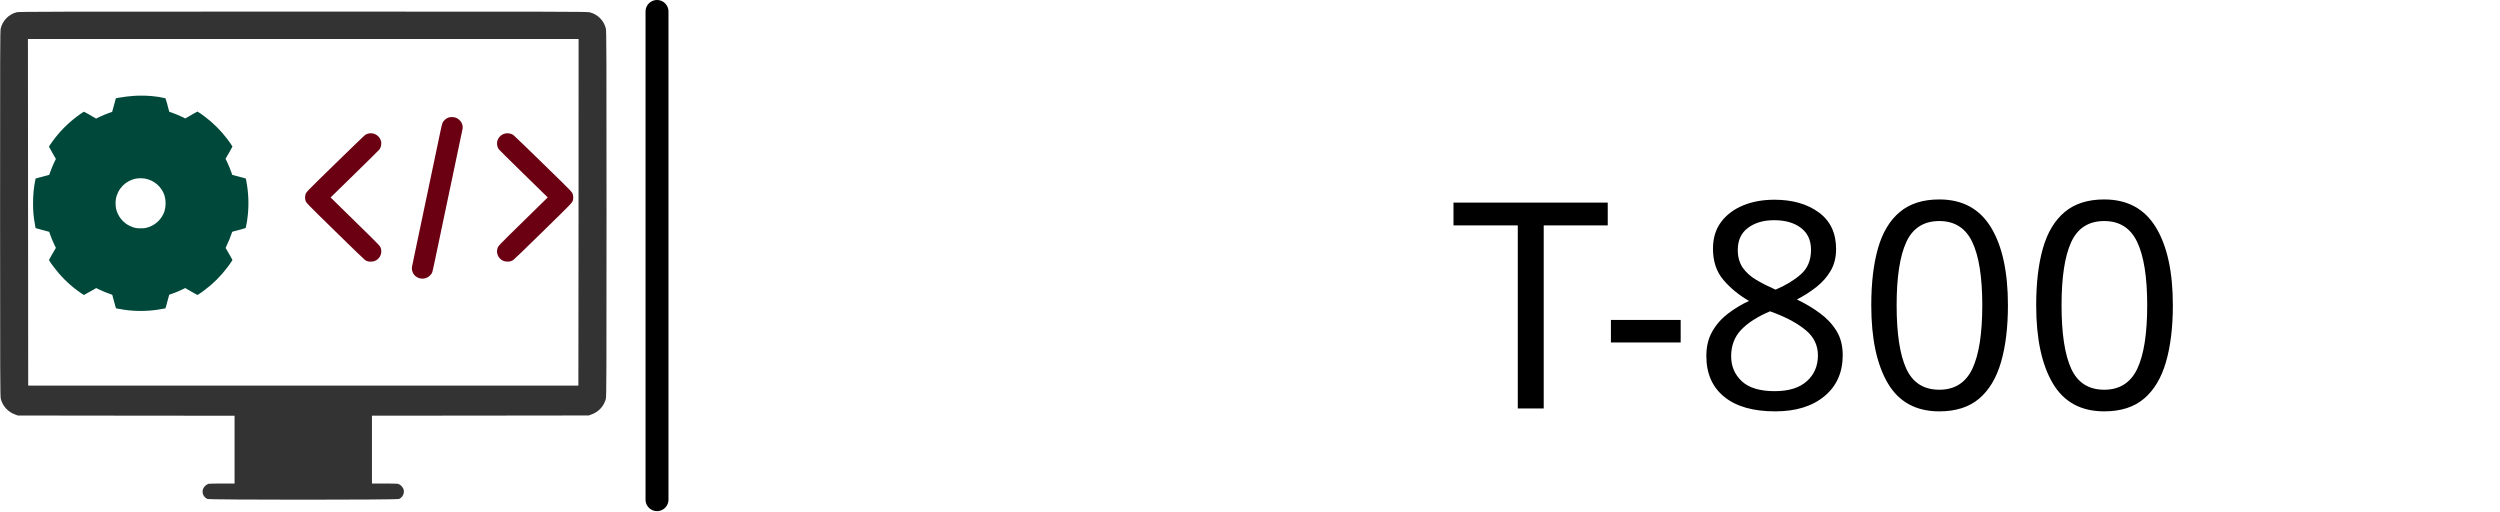
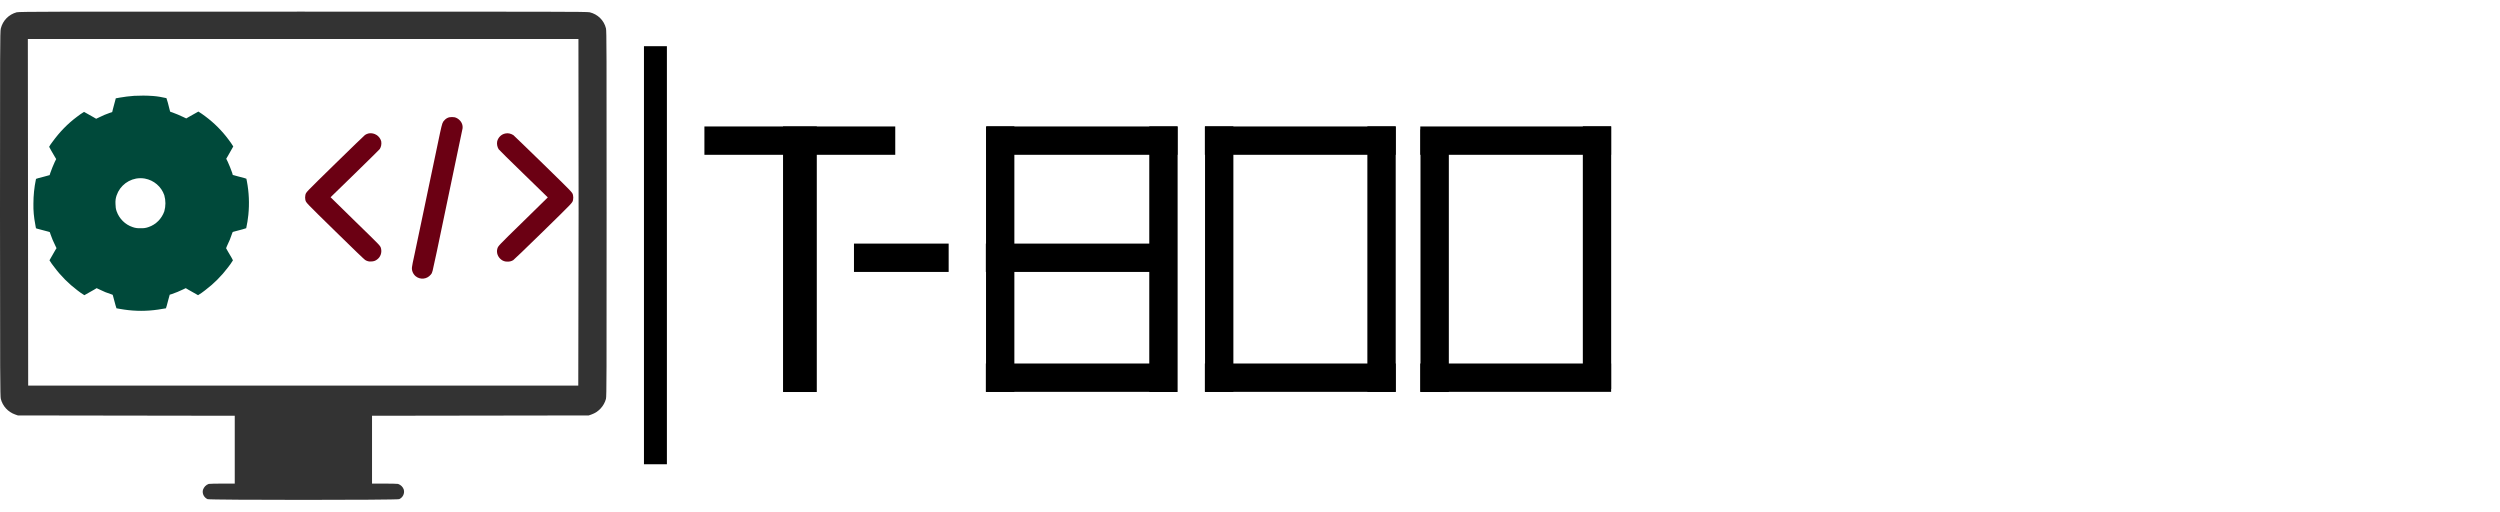
- <svg xmlns="http://www.w3.org/2000/svg" id="Ebene_1" data-name="Ebene 1" viewBox="0 0 1526.05 312" version="1.1">
-   <defs id="defs4">
-     <style id="style2">.cls-1{fill:#333;}.cls-2{fill:#00493a;}.cls-3{fill:#6b0013;}.cls-4{fill:none;stroke:#000;stroke-linecap:round;stroke-miterlimit:10;stroke-width:14px;}.cls-5{font-size:176px;font-family:DeadlyAdvance, Deadly Advance;}</style>
-   </defs>
-   <path class="cls-1" d="M59.11,60.48a13.52,13.52,0,0,0-9.72,9.87C49,71.79,49,85.59,49,183.39c0,99.12.06,111.56.44,113.09A13.67,13.67,0,0,0,58.15,306l1.65.64,66.18.08,66.15.06v41.36h-7.49c-4.11,0-7.9.09-8.42.18a5.64,5.64,0,0,0-3.47,3.59,4.92,4.92,0,0,0,2.81,5.66c1.39.61,115.64.61,117,0a5,5,0,0,0,2.78-5.75,5.6,5.6,0,0,0-3.45-3.5c-.52-.09-4.31-.18-8.41-.18H276V306.75l66.18-.06,66.15-.08L410,306a13.69,13.69,0,0,0,8.76-9.49c.38-1.53.43-14,.43-113.09s-.05-111.57-.43-113.1a13.49,13.49,0,0,0-9.89-9.83c-1.45-.38-22.22-.44-174.94-.41C83.58,60.05,60.47,60.11,59.11,60.48Zm343,122.1L402,288.38H66.16l-.08-105.8L66,76.8H402.13Z" transform="translate(-48.95 -53)" id="path6" />
-   <path class="cls-2" d="M130.87,111.5a88.41,88.41,0,0,0-8.91,1.07l-1.57.28-.69.12-.2.68c-.34,1.14-1.2,4.28-1.64,6-.23.9-.44,1.64-.45,1.65s-.67.24-1.46.5a61.42,61.42,0,0,0-6.43,2.65l-1.91.93-1.73-1c-2.38-1.41-5.58-3.2-5.71-3.2a44.36,44.36,0,0,0-4.25,2.92,70.55,70.55,0,0,0-15,15.31,32.73,32.73,0,0,0-2.09,3.12c0,.1,2,3.67,3.36,6l.88,1.48-.89,1.8a64.81,64.81,0,0,0-2.73,6.66L79,159.75l-.42.11-2.93.78c-1.39.36-3.07.82-3.75,1l-1.23.35-.07.4a67.63,67.63,0,0,0-1.46,14.73,63.1,63.1,0,0,0,1.08,12.53c.17,1,.34,2,.37,2.18,0,.38.07.39.76.6,1.67.48,2.24.64,4.87,1.33,1.52.4,2.77.74,2.77.75s.23.67.5,1.46a59.48,59.48,0,0,0,2.65,6.44l.93,1.91-.66,1.12c-1.64,2.75-3.58,6.16-3.58,6.31a46.18,46.18,0,0,0,2.86,4.14,68.91,68.91,0,0,0,14.14,14.19,48.3,48.3,0,0,0,4.35,3c.11,0,3.61-2,6-3.36l1.48-.88,1.71.83a58.88,58.88,0,0,0,7.37,3c.71.22.74.24.84.64,1.47,5.56,2.11,7.85,2.19,7.91s3.21.6,4.84.83a68.92,68.92,0,0,0,20.48,0c1.64-.23,4.77-.78,4.85-.83s.7-2.36,1.5-5.37c.43-1.61.79-2.94.8-2.95l1.28-.44a53.86,53.86,0,0,0,6.81-2.8l1.7-.83,1.48.88c2.36,1.38,5.86,3.36,6,3.36a48.5,48.5,0,0,0,4.34-3,69,69,0,0,0,14-14,46.28,46.28,0,0,0,3-4.34c0-.12-1.34-2.53-2.85-5.1-.6-1-1.15-2-1.23-2.11s-.12-.32.43-1.41a63.66,63.66,0,0,0,3.3-8.07c.17-.53.22-.59.55-.67,4.5-1.15,7.73-2.06,7.89-2.21a60.58,60.58,0,0,0,1.3-8.07,71.07,71.07,0,0,0-.94-20.59l-.28-1.53-1.23-.35-3.75-1-2.93-.78-.42-.11-.45-1.35a64.81,64.81,0,0,0-2.73-6.66l-.89-1.8.87-1.48c1.39-2.36,3.36-5.86,3.36-6a46.2,46.2,0,0,0-2.92-4.24,70.06,70.06,0,0,0-14.18-14.18,44.1,44.1,0,0,0-4.24-2.92c-.13,0-3.34,1.79-5.71,3.2l-1.74,1-1.91-.93a60.39,60.39,0,0,0-6.42-2.65c-.8-.26-1.45-.49-1.46-.5s-.33-1.16-.7-2.57a53.65,53.65,0,0,0-1.62-5.66,53.52,53.52,0,0,0-8.09-1.32A74.22,74.22,0,0,0,130.87,111.5ZM137.39,162a15.42,15.42,0,0,1,11.94,10.21,17.26,17.26,0,0,1,0,9.8,15.49,15.49,0,0,1-9.65,9.63,12.26,12.26,0,0,1-4.88.71,12.26,12.26,0,0,1-4.88-.71,15.49,15.49,0,0,1-9.65-9.63,13.54,13.54,0,0,1-.74-4.44,12.64,12.64,0,0,1,.15-3A15.36,15.36,0,0,1,132.13,162,18.18,18.18,0,0,1,137.39,162Z" transform="translate(-48.95 -53)" id="path8" />
-   <path class="cls-3" d="M323.19,124.61a6.1,6.1,0,0,0-2.84,1.68c-1.34,1.3-1.44,1.59-2.78,7.94-.63,3-2,9.46-3,14.32l-3.71,17.63c-1,4.85-2.29,10.86-2.81,13.38-.89,4.2-2.43,11.55-6.09,28.95-.77,3.63-1.46,7-1.54,7.46a6.31,6.31,0,0,0,2.2,5.63,6.57,6.57,0,0,0,9.33-1c1-1.26.73-.29,3.57-13.79.76-3.69,2-9.73,2.81-13.41s2.05-9.7,2.81-13.38,2.05-9.7,2.82-13.38,2-9.7,2.81-13.37c1.89-9,4.18-19.92,4.41-21a6,6,0,0,0-1.71-5.92,5.88,5.88,0,0,0-2.92-1.68A7.88,7.88,0,0,0,323.19,124.61Z" transform="translate(-48.95 -53)" id="path10" />
-   <path class="cls-3" d="M274.19,134.42a6.81,6.81,0,0,0-2.44,1c-.31.21-8.4,8-18,17.37-18.95,18.49-17.94,17.43-18.4,19.32a5.78,5.78,0,0,0,0,2.92c.48,1.83-.53.77,18.27,19.18,11.44,11.21,17.67,17.22,18.18,17.54a5.82,5.82,0,0,0,3.81.95,5.88,5.88,0,0,0,3.53-1.19,6.32,6.32,0,0,0,2.37-6.67c-.54-1.77.07-1.12-15.88-16.74l-14.87-14.57,14.77-14.44c8.14-7.94,14.95-14.69,15.16-15a6.64,6.64,0,0,0,.9-4.75A6.52,6.52,0,0,0,274.19,134.42Z" transform="translate(-48.95 -53)" id="path12" />
-   <path class="cls-3" d="M357.38,134.47a6.53,6.53,0,0,0-4.92,4.84,6.64,6.64,0,0,0,.9,4.75c.21.3,7,7.05,15.16,15l14.77,14.44-14.87,14.57c-15.95,15.62-15.34,15-15.87,16.74a6.29,6.29,0,0,0,2.36,6.67,5.88,5.88,0,0,0,3.53,1.19,5.82,5.82,0,0,0,3.81-.95c.52-.32,6.74-6.33,18.18-17.54,18.8-18.41,17.79-17.35,18.28-19.18a6,6,0,0,0,0-2.92c-.47-1.89.55-.83-18.41-19.32-9.57-9.34-17.69-17.18-18.05-17.41A6.85,6.85,0,0,0,357.38,134.47Z" transform="translate(-48.95 -53)" id="path14" />
-   <line class="cls-4" x1="401.05" y1="7" x2="401.05" y2="305" id="line16" />
-   <text class="cls-5" id="text18" x="885.473" y="249.335">
-     <tspan style="font-style:normal;font-variant:normal;font-weight:normal;font-stretch:normal;font-family:'Press Start 2P';-inkscape-font-specification:'Press Start 2P';text-align:center;text-anchor:middle" id="tspan283">T-800</tspan>
-   </text>
+ <svg xmlns="http://www.w3.org/2000/svg" version="1.1" id="Ebene_1" x="0px" y="0px" viewBox="0 0 1526.1 312" style="enable-background:new 0 0 1526.1 312;" xml:space="preserve">
+   <style type="text/css">
+ 	.st0{fill:#333333;}
+ 	.st1{fill:#00493A;}
+ 	.st2{fill:#6B0013;}
+ </style>
+   <path id="path6" class="st0" d="M10.2,7.5c-4.8,1.3-8.5,5-9.7,9.9C0,18.8,0,32.6,0,130.4C0,229.5,0.1,242,0.5,243.5  c1.1,4.4,4.4,8,8.7,9.5l1.7,0.6l66.2,0.1l66.2,0.1v41.4h-7.5c-4.1,0-7.9,0.1-8.4,0.2c-1.7,0.6-2.9,1.9-3.5,3.6  c-0.6,2.3,0.6,4.7,2.8,5.7c1.4,0.6,115.6,0.6,117,0c2.2-1,3.4-3.4,2.8-5.8c-0.5-1.6-1.8-2.9-3.5-3.5c-0.5-0.1-4.3-0.2-8.4-0.2h-7.5  v-41.4l66.2-0.1l66.1-0.1l1.7-0.6c4.3-1.5,7.6-5.1,8.8-9.5c0.4-1.5,0.4-14,0.4-113.1s0-111.6-0.4-113.1c-1.2-4.9-5-8.6-9.9-9.8  c-1.5-0.4-22.2-0.4-174.9-0.4C34.6,7,11.5,7.1,10.2,7.5z M353.2,129.6L353,235.4H17.2l-0.1-105.8L17,23.8h336.1L353.2,129.6z" />
+   <path id="path8" class="st1" d="M81.9,58.5c-3,0.2-6,0.6-8.9,1.1l-1.6,0.3L70.7,60l-0.2,0.7c-0.3,1.1-1.2,4.3-1.6,6  c-0.2,0.9-0.4,1.6-0.4,1.7s-0.7,0.2-1.5,0.5c-2.2,0.8-4.3,1.6-6.4,2.7l-1.9,0.9l-1.7-1c-2.4-1.4-5.6-3.2-5.7-3.2  c-1.5,0.9-2.9,1.9-4.2,2.9c-5.8,4.3-10.8,9.5-15,15.3c-0.8,1-1.5,2-2.1,3.1c0,0.1,2,3.7,3.4,6l0.9,1.5l-0.9,1.8  c-1,2.2-1.9,4.4-2.7,6.7l-0.4,1.3l-0.4,0.1l-2.9,0.8c-1.4,0.4-3.1,0.8-3.8,1l-1.2,0.4l-0.1,0.4c-1,4.8-1.5,9.8-1.5,14.7  c-0.1,4.2,0.3,8.4,1.1,12.5c0.2,1,0.3,2,0.4,2.2c0,0.4,0.1,0.4,0.8,0.6c1.7,0.5,2.2,0.6,4.9,1.3c1.5,0.4,2.8,0.7,2.8,0.8  s0.2,0.7,0.5,1.5c0.8,2.2,1.6,4.3,2.7,6.4l0.9,1.9l-0.7,1.1c-1.6,2.8-3.6,6.2-3.6,6.3c0.9,1.4,1.8,2.8,2.9,4.1  c4,5.4,8.8,10.2,14.1,14.2c1.4,1.1,2.8,2.1,4.3,3c0.1,0,3.6-2,6-3.4l1.5-0.9l1.7,0.8c2.4,1.2,4.8,2.2,7.4,3c0.7,0.2,0.7,0.2,0.8,0.6  c1.5,5.6,2.1,7.9,2.2,7.9s3.2,0.6,4.8,0.8c6.8,1,13.7,1,20.5,0c1.6-0.2,4.8-0.8,4.9-0.8s0.7-2.4,1.5-5.4c0.4-1.6,0.8-2.9,0.8-2.9  l1.3-0.4c2.3-0.8,4.6-1.7,6.8-2.8l1.7-0.8l1.5,0.9c2.4,1.4,5.9,3.4,6,3.4c1.5-0.9,2.9-1.9,4.3-3c5.3-4,10-8.7,14-14  c1.1-1.4,2.1-2.8,3-4.3c0-0.1-1.3-2.5-2.9-5.1c-0.6-1-1.1-2-1.2-2.1s-0.1-0.3,0.4-1.4c1.3-2.6,2.4-5.3,3.3-8.1  c0.2-0.5,0.2-0.6,0.6-0.7c4.5-1.1,7.7-2.1,7.9-2.2c0.6-2.7,1-5.4,1.3-8.1c0.7-6.9,0.4-13.8-0.9-20.6l-0.3-1.5l-1.2-0.4l-3.8-1  l-2.9-0.8l-0.4-0.1l-0.4-1.4c-0.8-2.3-1.7-4.5-2.7-6.7l-0.9-1.8l0.9-1.5c1.4-2.4,3.4-5.9,3.4-6c-0.9-1.5-1.9-2.9-2.9-4.2  c-4-5.4-8.8-10.2-14.2-14.2c-1.4-1.1-2.8-2-4.2-2.9c-0.1,0-3.3,1.8-5.7,3.2l-1.7,1l-1.9-0.9c-2.1-1-4.2-1.9-6.4-2.7  c-0.8-0.3-1.4-0.5-1.5-0.5s-0.3-1.2-0.7-2.6c-0.4-1.9-1-3.8-1.6-5.7c-2.7-0.6-5.4-1.1-8.1-1.3C89.3,58.3,85.6,58.3,81.9,58.5z   M88.4,109c5.5,1,10.1,4.9,11.9,10.2c0.9,3.2,0.9,6.6,0,9.8c-1.6,4.5-5.1,8.1-9.6,9.6c-1.6,0.6-3.2,0.8-4.9,0.7  c-1.7,0.1-3.3-0.1-4.9-0.7c-4.5-1.5-8.1-5.1-9.7-9.6c-0.5-1.4-0.7-2.9-0.7-4.4c-0.1-1,0-2,0.1-3c1.1-6.4,6.1-11.4,12.5-12.6  C84.9,108.7,86.7,108.7,88.4,109z" />
+   <path id="path10" class="st2" d="M274.2,71.6c-1.1,0.3-2.1,0.9-2.8,1.7c-1.3,1.3-1.4,1.6-2.8,7.9c-0.6,3-2,9.5-3,14.3l-3.7,17.6  c-1,4.9-2.3,10.9-2.8,13.4c-0.9,4.2-2.4,11.6-6.1,29c-0.8,3.6-1.5,7-1.5,7.5c-0.3,2.1,0.6,4.2,2.2,5.6c2.8,2.3,6.9,1.9,9.2-0.9  c0,0,0.1-0.1,0.1-0.1c1-1.3,0.7-0.3,3.6-13.8c0.8-3.7,2-9.7,2.8-13.4s2-9.7,2.8-13.4c0.8-3.7,2-9.7,2.8-13.4s2-9.7,2.8-13.4  c1.9-9,4.2-19.9,4.4-21c0.6-2.1-0.1-4.4-1.7-5.9c-0.8-0.8-1.8-1.4-2.9-1.7C276.5,71.4,275.4,71.4,274.2,71.6z" />
+   <path id="path12" class="st2" d="M225.2,81.4c-0.9,0.2-1.7,0.5-2.4,1c-0.3,0.2-8.4,8-18,17.4c-18.9,18.5-17.9,17.4-18.4,19.3  c-0.2,1-0.2,2,0,2.9c0.5,1.8-0.5,0.8,18.3,19.2c11.4,11.2,17.7,17.2,18.2,17.5c1.1,0.7,2.5,1.1,3.8,0.9c1.3,0,2.5-0.4,3.5-1.2  c2.1-1.5,3-4.2,2.4-6.7c-0.5-1.8,0.1-1.1-15.9-16.7l-14.9-14.6l14.8-14.4c8.1-7.9,15-14.7,15.2-15c0.9-1.4,1.2-3.1,0.9-4.8  C231.8,83,228.6,80.9,225.2,81.4z" />
+   <path id="path14" class="st2" d="M308.4,81.5c-2.4,0.5-4.3,2.4-4.9,4.8c-0.3,1.6,0,3.3,0.9,4.8c0.2,0.3,7,7.1,15.2,15l14.8,14.4  l-14.9,14.6c-16,15.6-15.3,15-15.9,16.7c-0.7,2.5,0.3,5.1,2.4,6.7c1,0.8,2.3,1.2,3.5,1.2c1.3,0.1,2.7-0.2,3.8-0.9  c0.5-0.3,6.7-6.3,18.2-17.5c18.8-18.4,17.8-17.4,18.3-19.2c0.2-1,0.2-2,0-2.9c-0.5-1.9,0.5-0.8-18.4-19.3  c-9.6-9.3-17.7-17.2-18-17.4C311.8,81.5,310.1,81.1,308.4,81.5z" />
+   <g>
+     <rect x="478" y="77.2" width="20.6" height="162.1" />
+     <rect x="430" y="77.2" width="116.5" height="17.3" />
+     <rect x="521.3" y="148.7" width="57.8" height="17.3" />
+     <rect x="602.3" y="77.2" width="116.5" height="17.3" />
+     <rect x="601.8" y="148.7" width="116.5" height="17.3" />
+     <rect x="601.8" y="221.9" width="116.5" height="17.3" />
+     <rect x="529.4" y="149.5" transform="matrix(-1.836970e-16 1 -1 -1.836970e-16 768.7089 -452.2734)" width="162.1" height="17.3" />
+     <rect x="629.1" y="149.5" transform="matrix(-1.836970e-16 1 -1 -1.836970e-16 868.3652 -551.9297)" width="162.1" height="17.3" />
+     <rect x="663.1" y="149.5" transform="matrix(-1.836970e-16 1 -1 -1.836970e-16 902.4018 -585.9664)" width="162.1" height="17.3" />
+     <rect x="735.5" y="221.9" width="116.5" height="17.3" />
+     <rect x="735.5" y="77.2" width="116.5" height="17.3" />
+     <rect x="762.3" y="149.6" transform="matrix(-1.836970e-16 1 -1 -1.836970e-16 1001.596 -685.1496)" width="162.1" height="17.3" />
+     <rect x="867" y="221.9" width="116.5" height="17.3" />
+     <rect x="795.6" y="150.4" transform="matrix(-1.836970e-16 1 -1 -1.836970e-16 1034.824 -716.5998)" width="160.3" height="17.3" />
+     <rect x="894.7" y="148.7" transform="matrix(-1.836970e-16 1 -1 -1.836970e-16 1132.224 -817.5775)" width="160.3" height="17.3" />
+     <rect x="867" y="77.2" width="116.5" height="17.3" />
+   </g>
+   <rect x="393.1" y="28.2" width="14" height="255.2" />
</svg>
